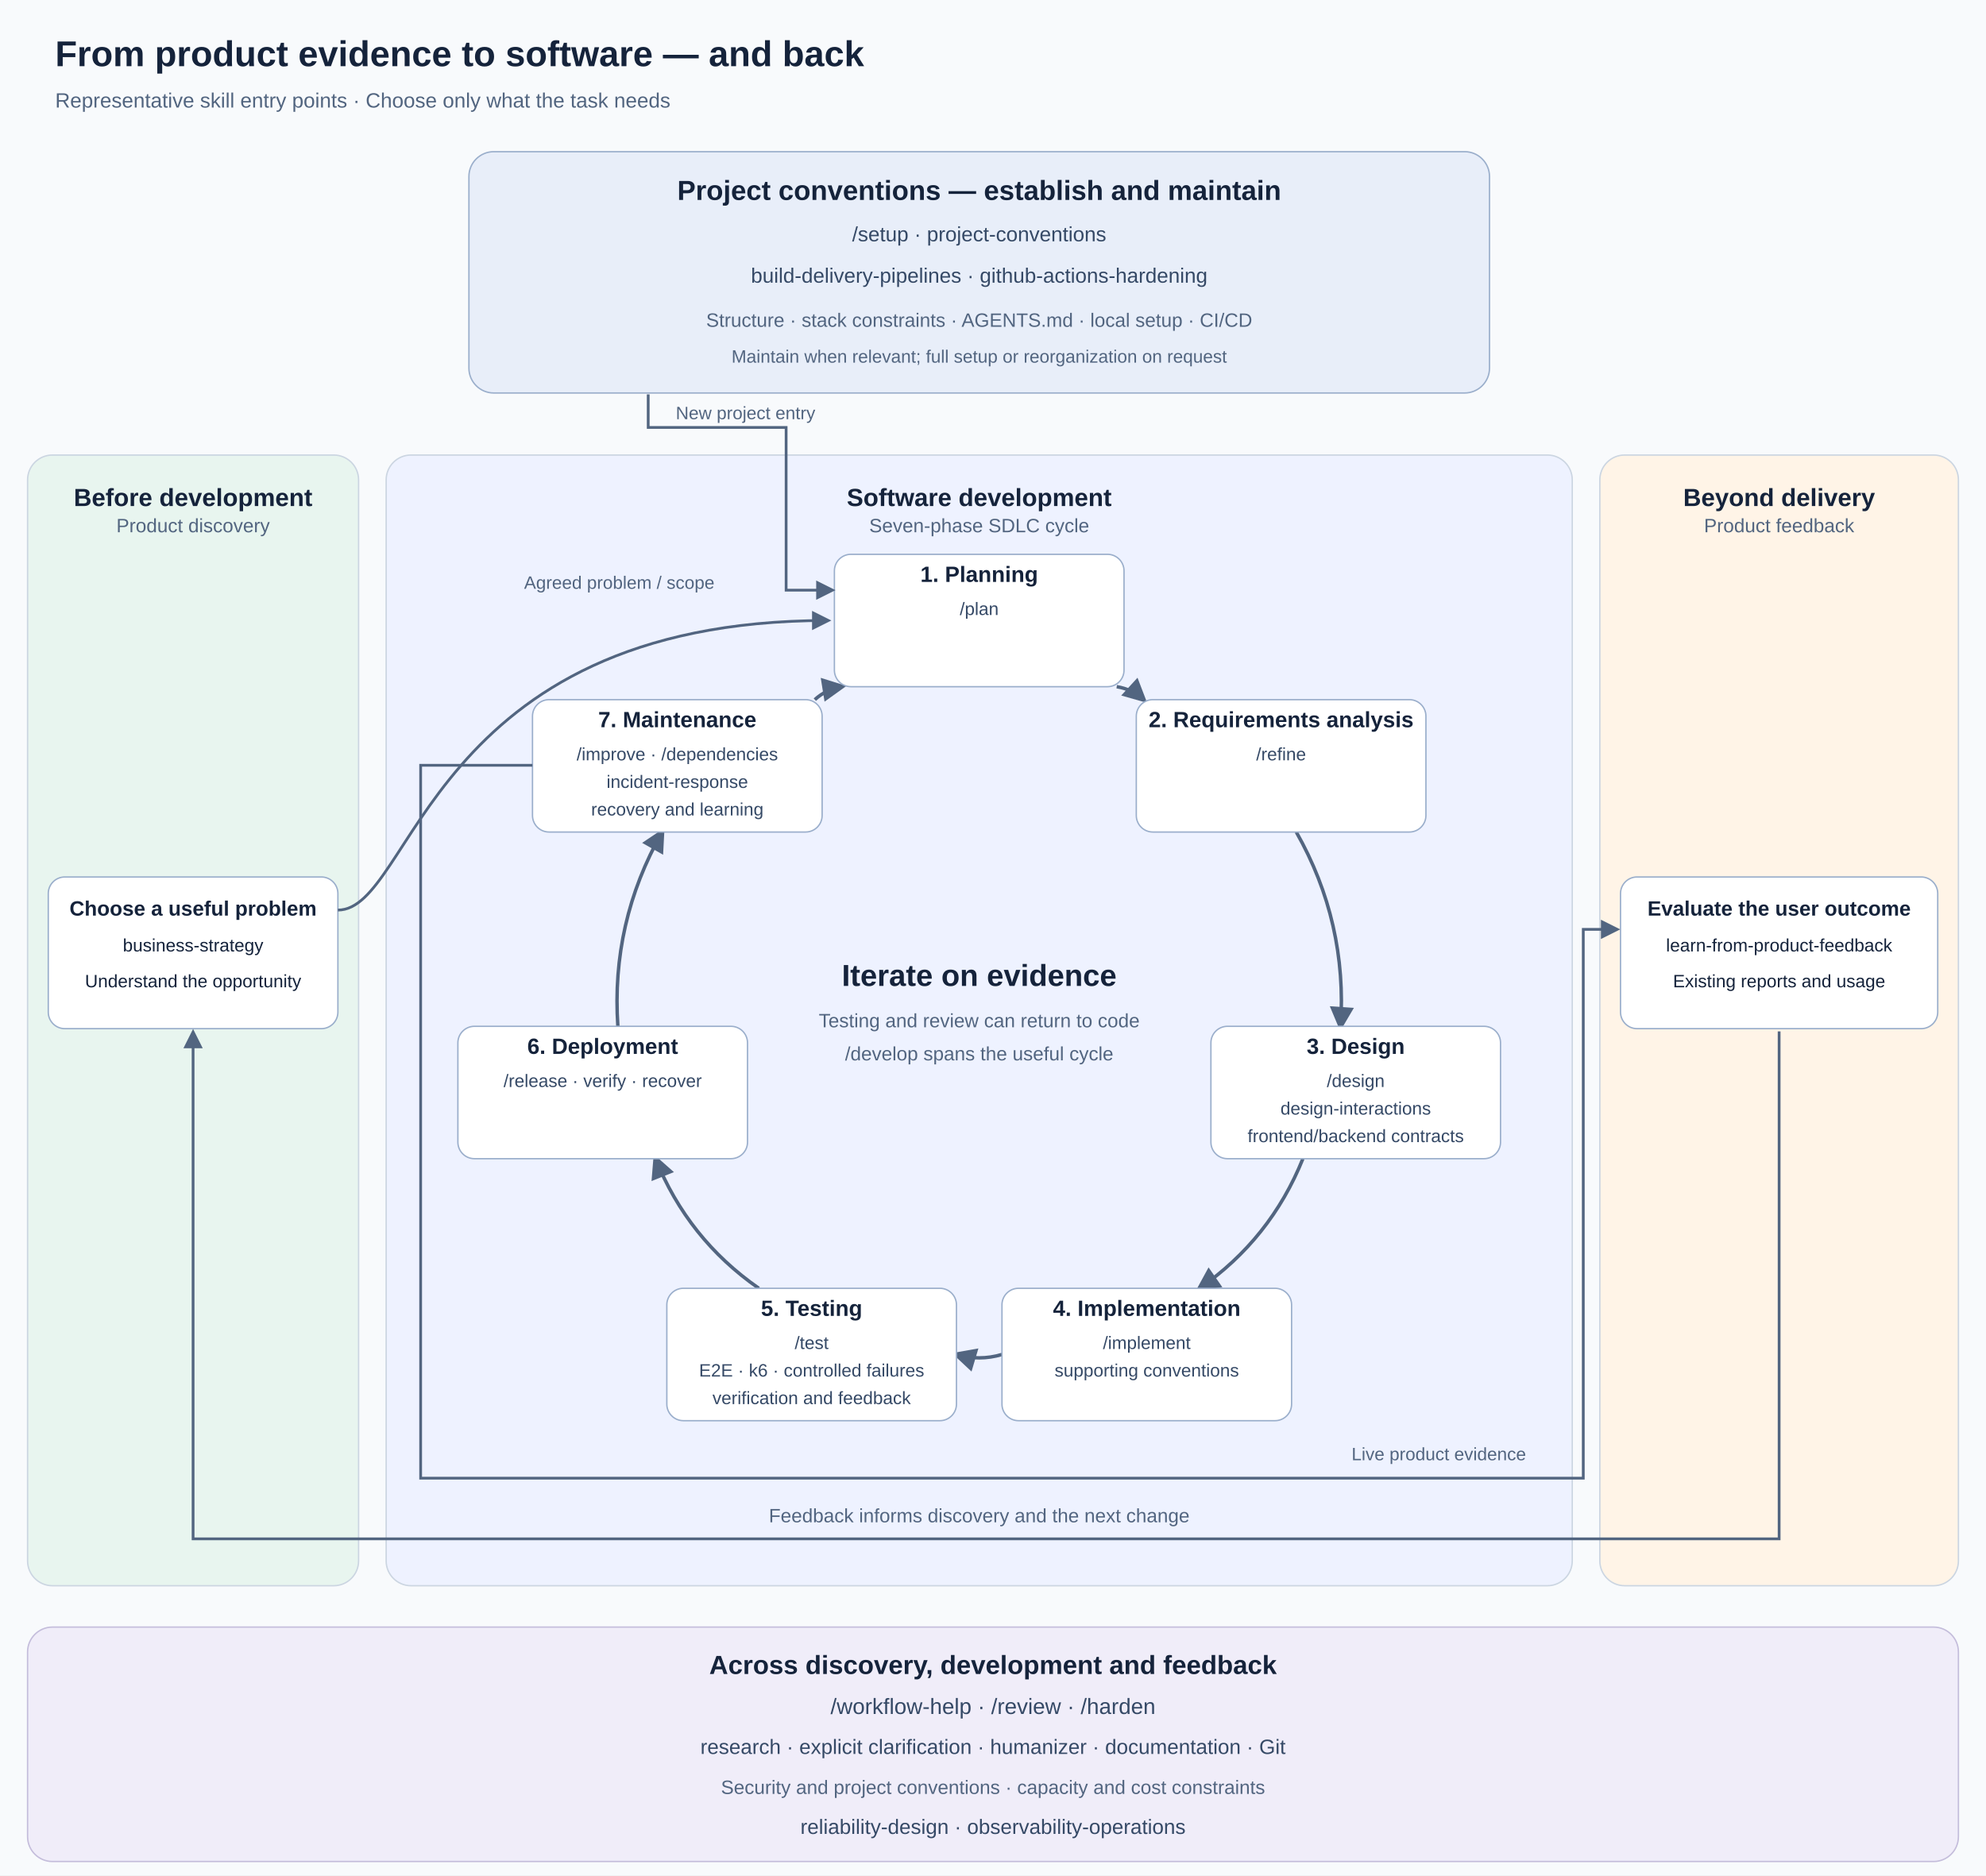
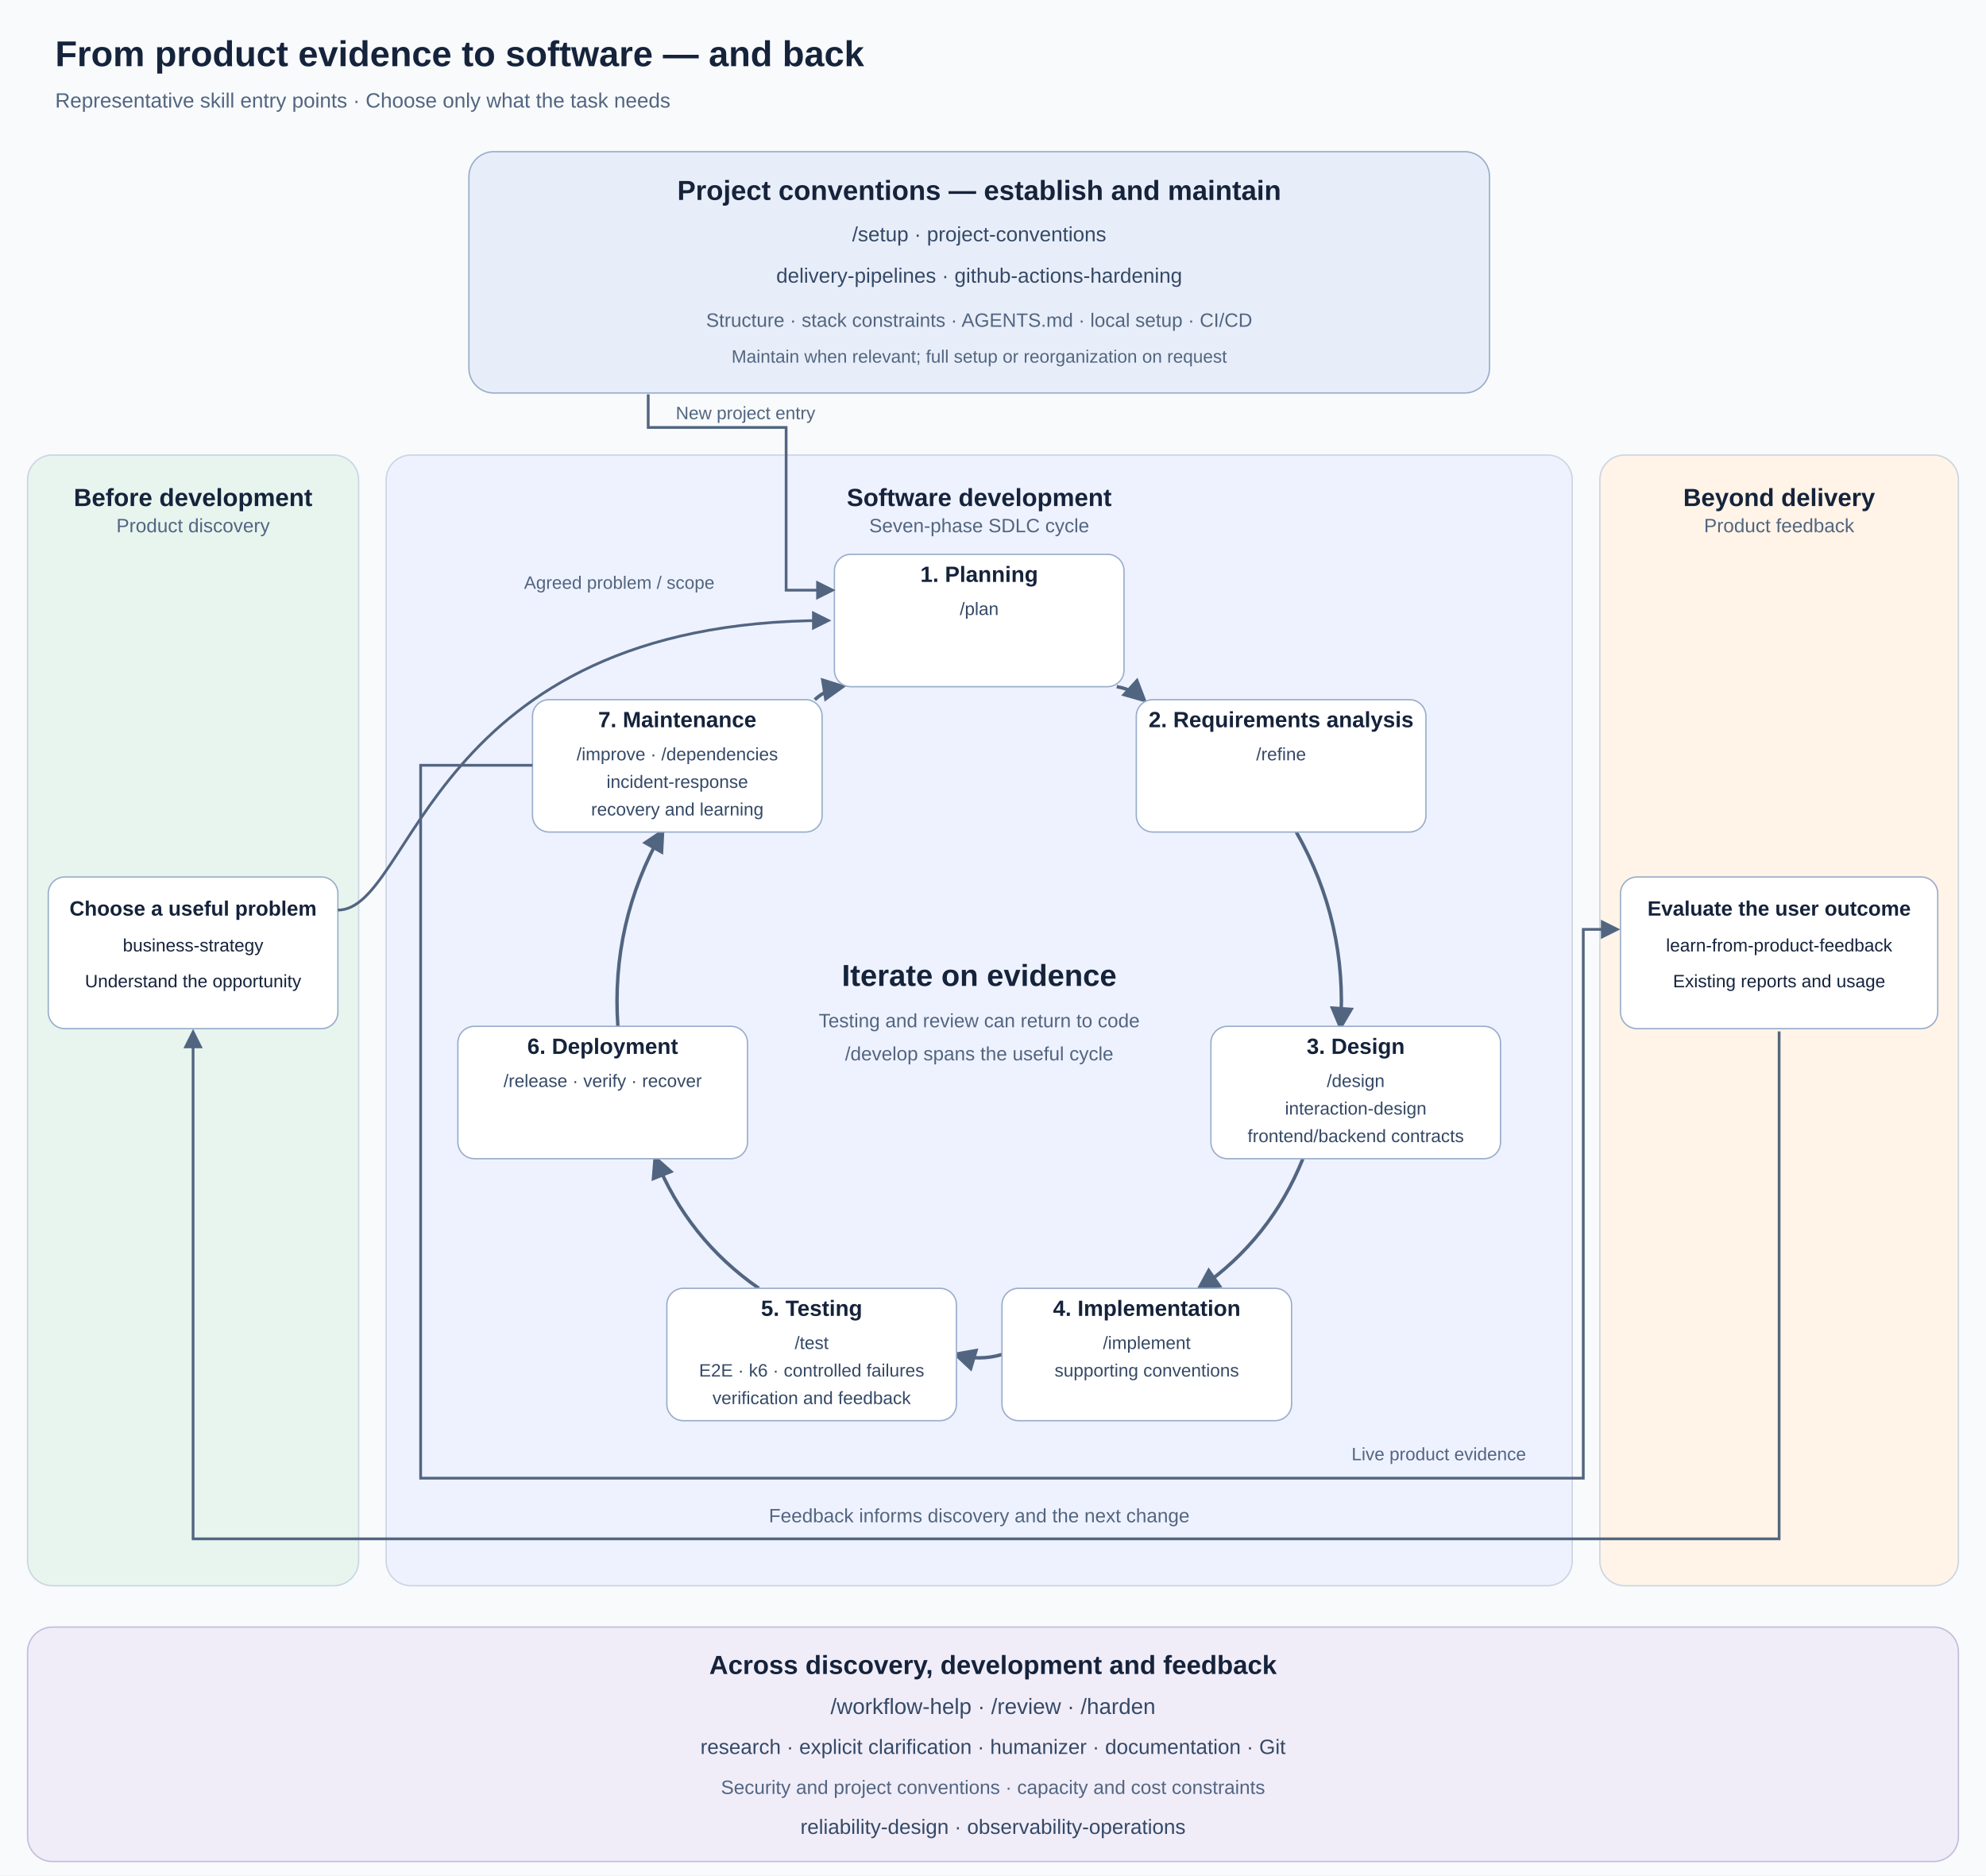
<svg xmlns="http://www.w3.org/2000/svg" viewBox="0 0 1440 1360" role="img" aria-labelledby="title desc">
  <defs>
    <marker id="arrow" viewBox="0 0 10 10" refX="8" refY="5" markerWidth="7" markerHeight="7" orient="auto-start-reverse">
      <path d="M 0 0 L 10 5 L 0 10 z" fill="#526580" />
    </marker>
  </defs>
  <rect width="1440" height="1360" fill="#f8fafc" />
  <g font-family="Arial, Helvetica, sans-serif">
    <text x="40" y="48" font-size="26" font-weight="700" fill="#15233b">From product evidence to software — and back</text>
    <text x="40" y="78" font-size="15" fill="#526580">Representative skill entry points · Choose only what the task needs</text>
    <rect x="340" y="110" width="740" height="175" rx="18" fill="#e8eef9" stroke="#9aaecb" />
    <text x="710" y="145" text-anchor="middle" font-size="20" font-weight="700" fill="#15233b">Project conventions — establish and maintain</text>
    <text x="710" y="175" text-anchor="middle" font-size="15" fill="#354966">/setup · project-conventions</text>
-     <text x="710" y="205" text-anchor="middle" font-size="15" fill="#354966">build-delivery-pipelines · github-actions-hardening</text>
+     <text x="710" y="205" text-anchor="middle" font-size="15" fill="#354966">delivery-pipelines · github-actions-hardening</text>
    <text x="710" y="237" text-anchor="middle" font-size="14" fill="#526580">Structure · stack constraints · AGENTS.md · local setup · CI/CD</text>
    <text x="710" y="263" text-anchor="middle" font-size="13" fill="#526580">Maintain when relevant; full setup or reorganization on request</text>
    <g transform="translate(0 220)">
      <rect x="20" y="110" width="240" height="820" rx="18" fill="#e8f5ef" stroke="#cbd5e1" />
      <text x="140.0" y="147" text-anchor="middle" font-size="18" font-weight="700" fill="#15233b">Before development</text>
      <text x="140.0" y="166" text-anchor="middle" font-size="14" fill="#526580">Product discovery</text>
      <rect x="280" y="110" width="860" height="820" rx="18" fill="#eef2ff" stroke="#cbd5e1" />
      <text x="710.0" y="147" text-anchor="middle" font-size="18" font-weight="700" fill="#15233b">Software development</text>
      <text x="710.0" y="166" text-anchor="middle" font-size="14" fill="#526580">Seven-phase SDLC cycle</text>
      <rect x="1160" y="110" width="260" height="820" rx="18" fill="#fff4e7" stroke="#cbd5e1" />
      <text x="1290.0" y="147" text-anchor="middle" font-size="18" font-weight="700" fill="#15233b">Beyond delivery</text>
      <text x="1290.0" y="166" text-anchor="middle" font-size="14" fill="#526580">Product feedback</text>
      <path d="M 809.7 278.0 Q 820.9 279.8 829.2 287.4" fill="none" stroke="#526580" stroke-width="2.5" marker-end="url(#arrow)" />
      <path d="M 939.9 383.4 Q 977.1 449.0 972.0 524.3" fill="none" stroke="#526580" stroke-width="2.5" marker-end="url(#arrow)" />
      <path d="M 944.7 620.3 Q 921.3 678.5 869.8 714.3" fill="none" stroke="#526580" stroke-width="2.5" marker-end="url(#arrow)" />
      <path d="M 726.5 762.3 Q 710.0 767.2 693.5 762.3" fill="none" stroke="#526580" stroke-width="2.5" marker-end="url(#arrow)" />
      <path d="M 550.2 714.3 Q 498.7 678.5 475.3 620.3" fill="none" stroke="#526580" stroke-width="2.5" marker-end="url(#arrow)" />
      <path d="M 448.0 524.3 Q 442.9 449.0 480.1 383.4" fill="none" stroke="#526580" stroke-width="2.5" marker-end="url(#arrow)" />
      <path d="M 590.8 287.4 Q 599.1 279.8 610.3 278.0" fill="none" stroke="#526580" stroke-width="2.5" marker-end="url(#arrow)" />
      <text x="710" y="495" text-anchor="middle" font-size="22" font-weight="700" fill="#15233b">Iterate on evidence</text>
      <text x="710" y="525" text-anchor="middle" font-size="14" fill="#526580">Testing and review can return to code</text>
      <text x="710" y="549" text-anchor="middle" font-size="14" fill="#526580">/develop spans the useful cycle</text>
      <rect x="605.0" y="182.0" width="210" height="96" rx="12" fill="white" stroke="#9aaecb" />
      <text x="710.0" y="202.0" text-anchor="middle" font-size="16" font-weight="700" fill="#15233b">1. Planning</text>
      <text x="710.0" y="226.0" text-anchor="middle" font-size="13" fill="#354966">/plan</text>
      <rect x="823.9" y="287.4" width="210" height="96" rx="12" fill="white" stroke="#9aaecb" />
      <text x="928.9" y="307.4" text-anchor="middle" font-size="16" font-weight="700" fill="#15233b">2. Requirements analysis</text>
      <text x="928.9" y="331.4" text-anchor="middle" font-size="13" fill="#354966">/refine</text>
      <rect x="878.0" y="524.3" width="210" height="96" rx="12" fill="white" stroke="#9aaecb" />
      <text x="983.0" y="544.3" text-anchor="middle" font-size="16" font-weight="700" fill="#15233b">3. Design</text>
      <text x="983.0" y="568.3" text-anchor="middle" font-size="13" fill="#354966">/design</text>
-       <text x="983.0" y="588.3" text-anchor="middle" font-size="13" fill="#354966">design-interactions</text>
+       <text x="983.0" y="588.3" text-anchor="middle" font-size="13" fill="#354966">interaction-design</text>
      <text x="983.0" y="608.3" text-anchor="middle" font-size="13" fill="#354966">frontend/backend contracts</text>
      <rect x="726.5" y="714.3" width="210" height="96" rx="12" fill="white" stroke="#9aaecb" />
      <text x="831.5" y="734.3" text-anchor="middle" font-size="16" font-weight="700" fill="#15233b">4. Implementation</text>
      <text x="831.5" y="758.3" text-anchor="middle" font-size="13" fill="#354966">/implement</text>
      <text x="831.5" y="778.3" text-anchor="middle" font-size="13" fill="#354966">supporting conventions</text>
      <rect x="483.5" y="714.3" width="210" height="96" rx="12" fill="white" stroke="#9aaecb" />
      <text x="588.5" y="734.3" text-anchor="middle" font-size="16" font-weight="700" fill="#15233b">5. Testing</text>
      <text x="588.5" y="758.3" text-anchor="middle" font-size="13" fill="#354966">/test</text>
      <text x="588.5" y="778.3" text-anchor="middle" font-size="13" fill="#354966">E2E · k6 · controlled failures</text>
      <text x="588.5" y="798.3" text-anchor="middle" font-size="13" fill="#354966">verification and feedback</text>
      <rect x="332.0" y="524.3" width="210" height="96" rx="12" fill="white" stroke="#9aaecb" />
      <text x="437.0" y="544.3" text-anchor="middle" font-size="16" font-weight="700" fill="#15233b">6. Deployment</text>
      <text x="437.0" y="568.3" text-anchor="middle" font-size="13" fill="#354966">/release · verify · recover</text>
      <rect x="386.1" y="287.4" width="210" height="96" rx="12" fill="white" stroke="#9aaecb" />
      <text x="491.1" y="307.4" text-anchor="middle" font-size="16" font-weight="700" fill="#15233b">7. Maintenance</text>
      <text x="491.1" y="331.4" text-anchor="middle" font-size="13" fill="#354966">/improve · /dependencies</text>
      <text x="491.1" y="351.4" text-anchor="middle" font-size="13" fill="#354966">incident-response</text>
      <text x="491.1" y="371.4" text-anchor="middle" font-size="13" fill="#354966">recovery and learning</text>
      <rect x="35" y="416" width="210" height="110" rx="12" fill="white" stroke="#9aaecb" />
      <text x="140.0" y="444" text-anchor="middle" font-size="15" fill="#15233b" font-weight="700">Choose a useful problem</text>
      <text x="140.0" y="470" text-anchor="middle" font-size="13" fill="#15233b" font-weight="400">business-strategy</text>
      <text x="140.0" y="496" text-anchor="middle" font-size="13" fill="#15233b" font-weight="400">Understand the opportunity</text>
      <rect x="1175" y="416" width="230" height="110" rx="12" fill="white" stroke="#9aaecb" />
      <text x="1290.0" y="444" text-anchor="middle" font-size="15" fill="#15233b" font-weight="700">Evaluate the user outcome</text>
      <text x="1290.0" y="470" text-anchor="middle" font-size="13" fill="#15233b" font-weight="400">learn-from-product-feedback</text>
      <text x="1290.0" y="496" text-anchor="middle" font-size="13" fill="#15233b" font-weight="400">Existing reports and usage</text>
      <path d="M 245 440 C 300 440 310 230 600 230" fill="none" stroke="#526580" stroke-width="2" marker-end="url(#arrow)" />
      <text x="380" y="207" font-size="13" fill="#526580">Agreed problem / scope</text>
      <path d="M 386 335 H 305 V 852 H 1148 V 454 H 1172" fill="none" stroke="#526580" stroke-width="2" marker-end="url(#arrow)" />
      <text x="980" y="839" font-size="13" fill="#526580">Live product evidence</text>
      <path d="M 1290 528 V 896 H 140 V 529" fill="none" stroke="#526580" stroke-width="2" marker-end="url(#arrow)" />
      <text x="710" y="884" text-anchor="middle" font-size="14" fill="#526580">Feedback informs discovery and the next change</text>
    </g>
    <path d="M 470 286 V 310 H 570 V 428 H 603" fill="none" stroke="#526580" stroke-width="2" marker-end="url(#arrow)" />
    <text x="490" y="304" font-size="13" fill="#526580">New project entry</text>
    <rect x="20" y="1180" width="1400" height="170" rx="18" fill="#f0edf9" stroke="#c4bddb" />
    <text x="720" y="1214" text-anchor="middle" font-size="19" font-weight="700" fill="#15233b">Across discovery, development and feedback</text>
    <text x="720" y="1243" text-anchor="middle" font-size="16" fill="#354966">/workflow-help · /review · /harden</text>
    <text x="720" y="1272" text-anchor="middle" font-size="15" fill="#354966">research · explicit clarification · humanizer · documentation · Git</text>
    <text x="720" y="1301" text-anchor="middle" font-size="14" fill="#526580">Security and project conventions · capacity and cost constraints</text>
    <text x="720" y="1330" text-anchor="middle" font-size="15" fill="#354966">reliability-design · observability-operations</text>
  </g>
</svg>
